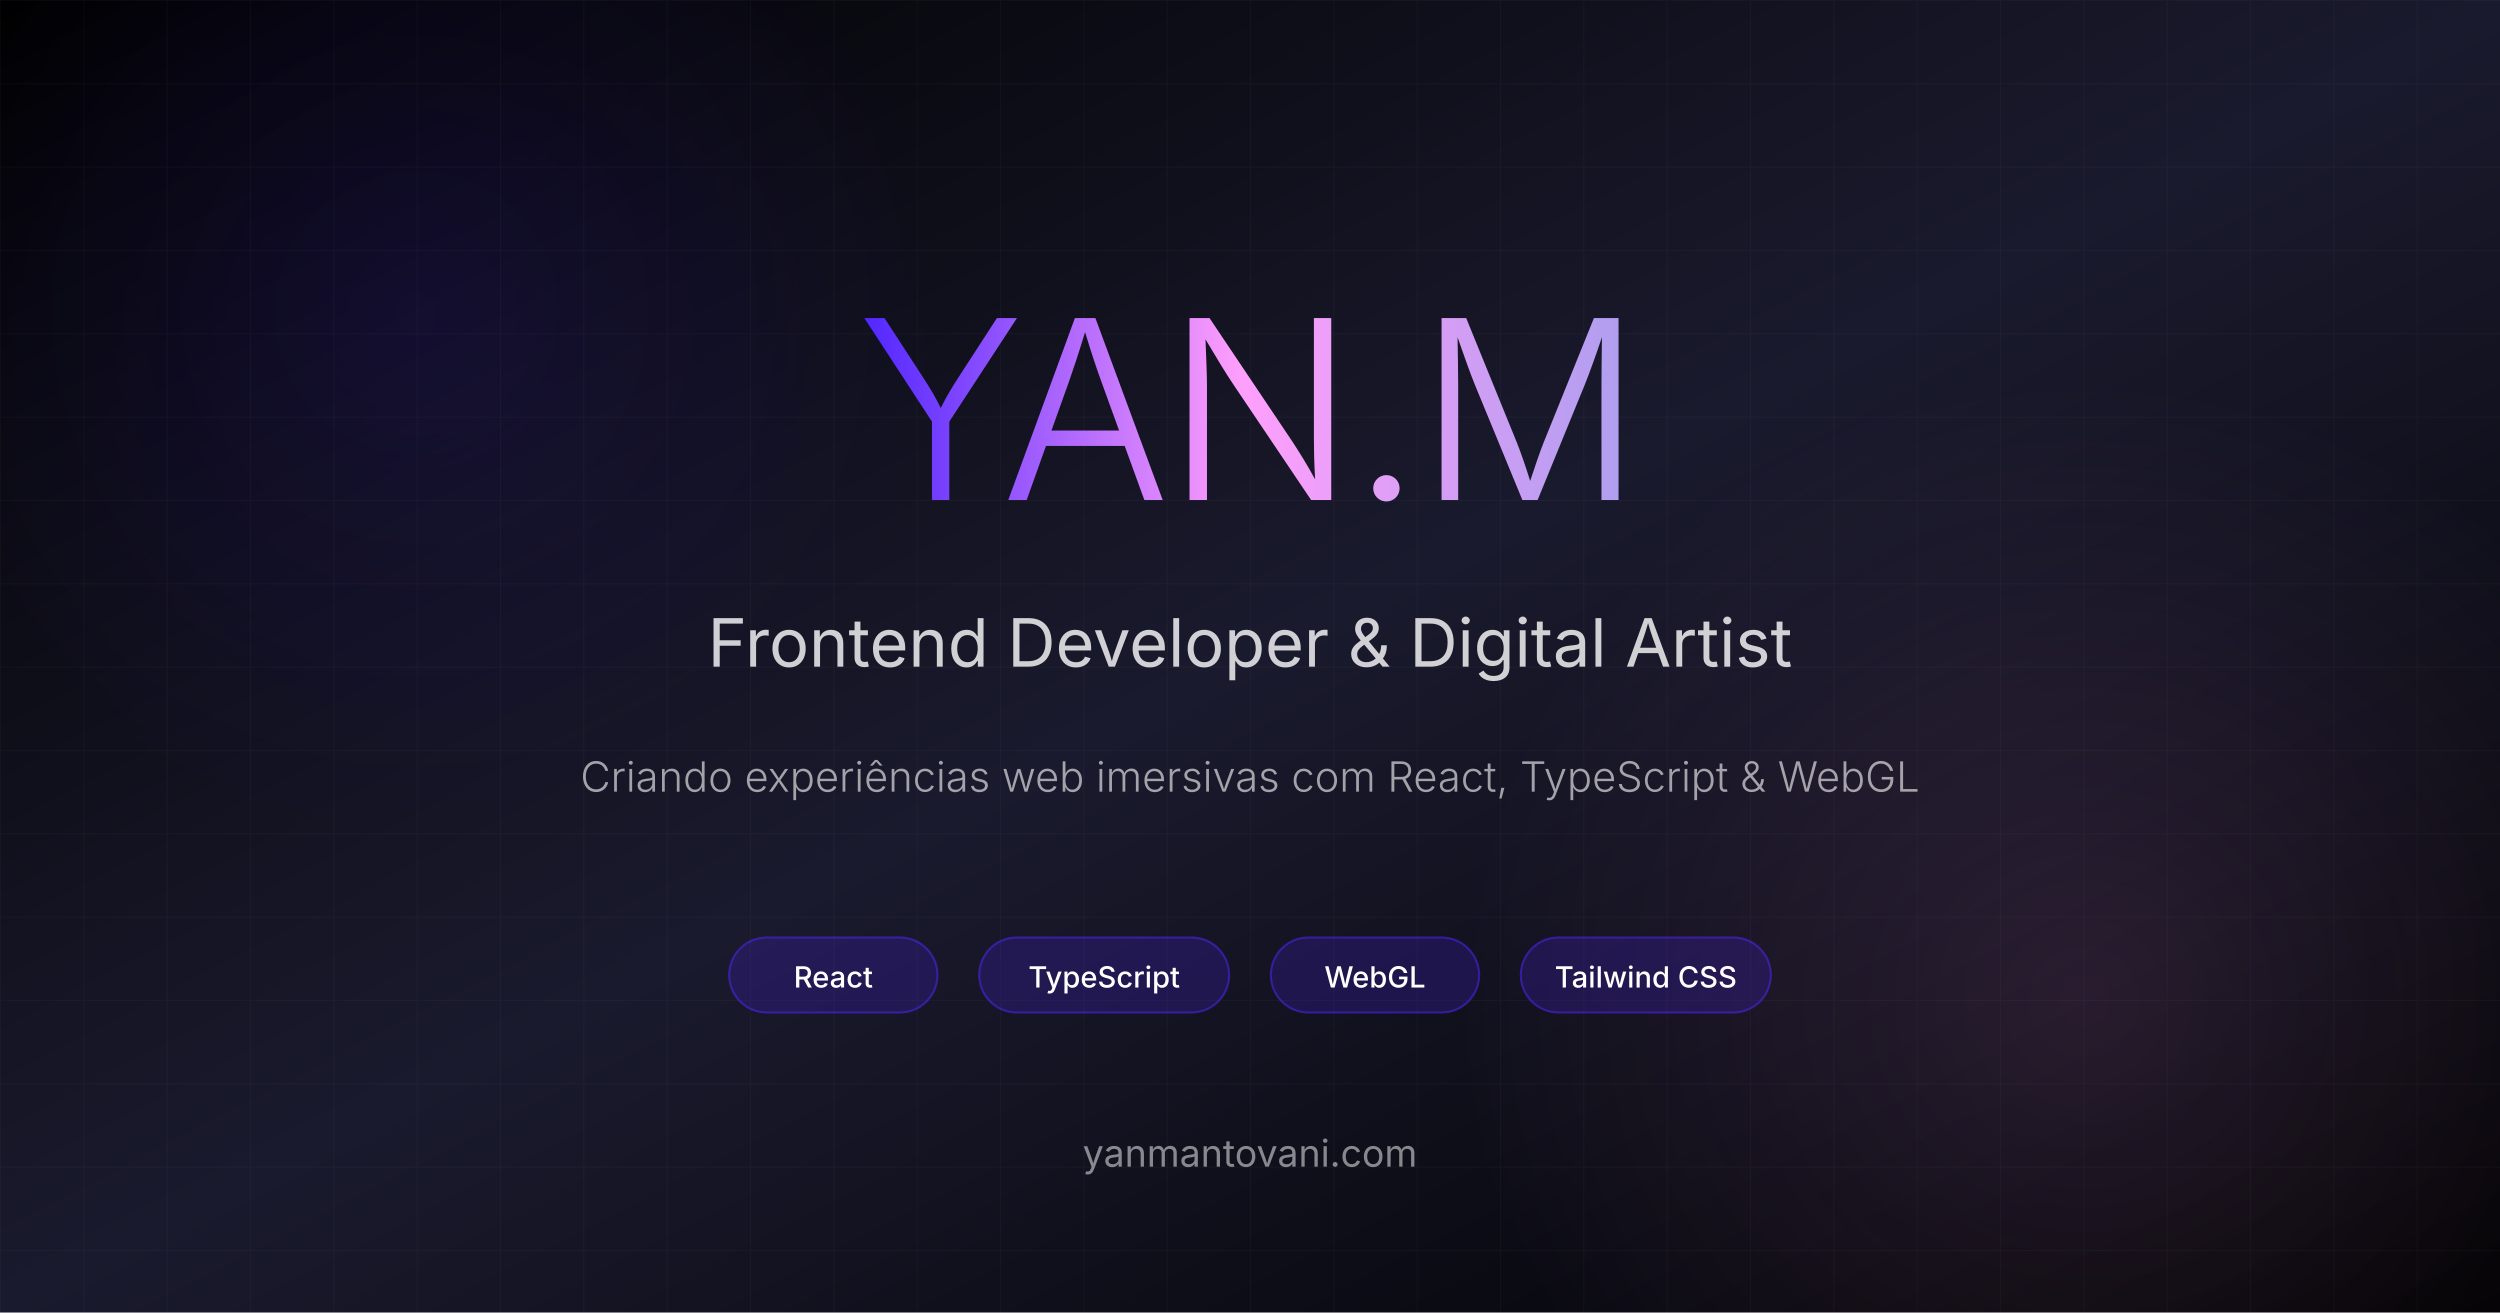
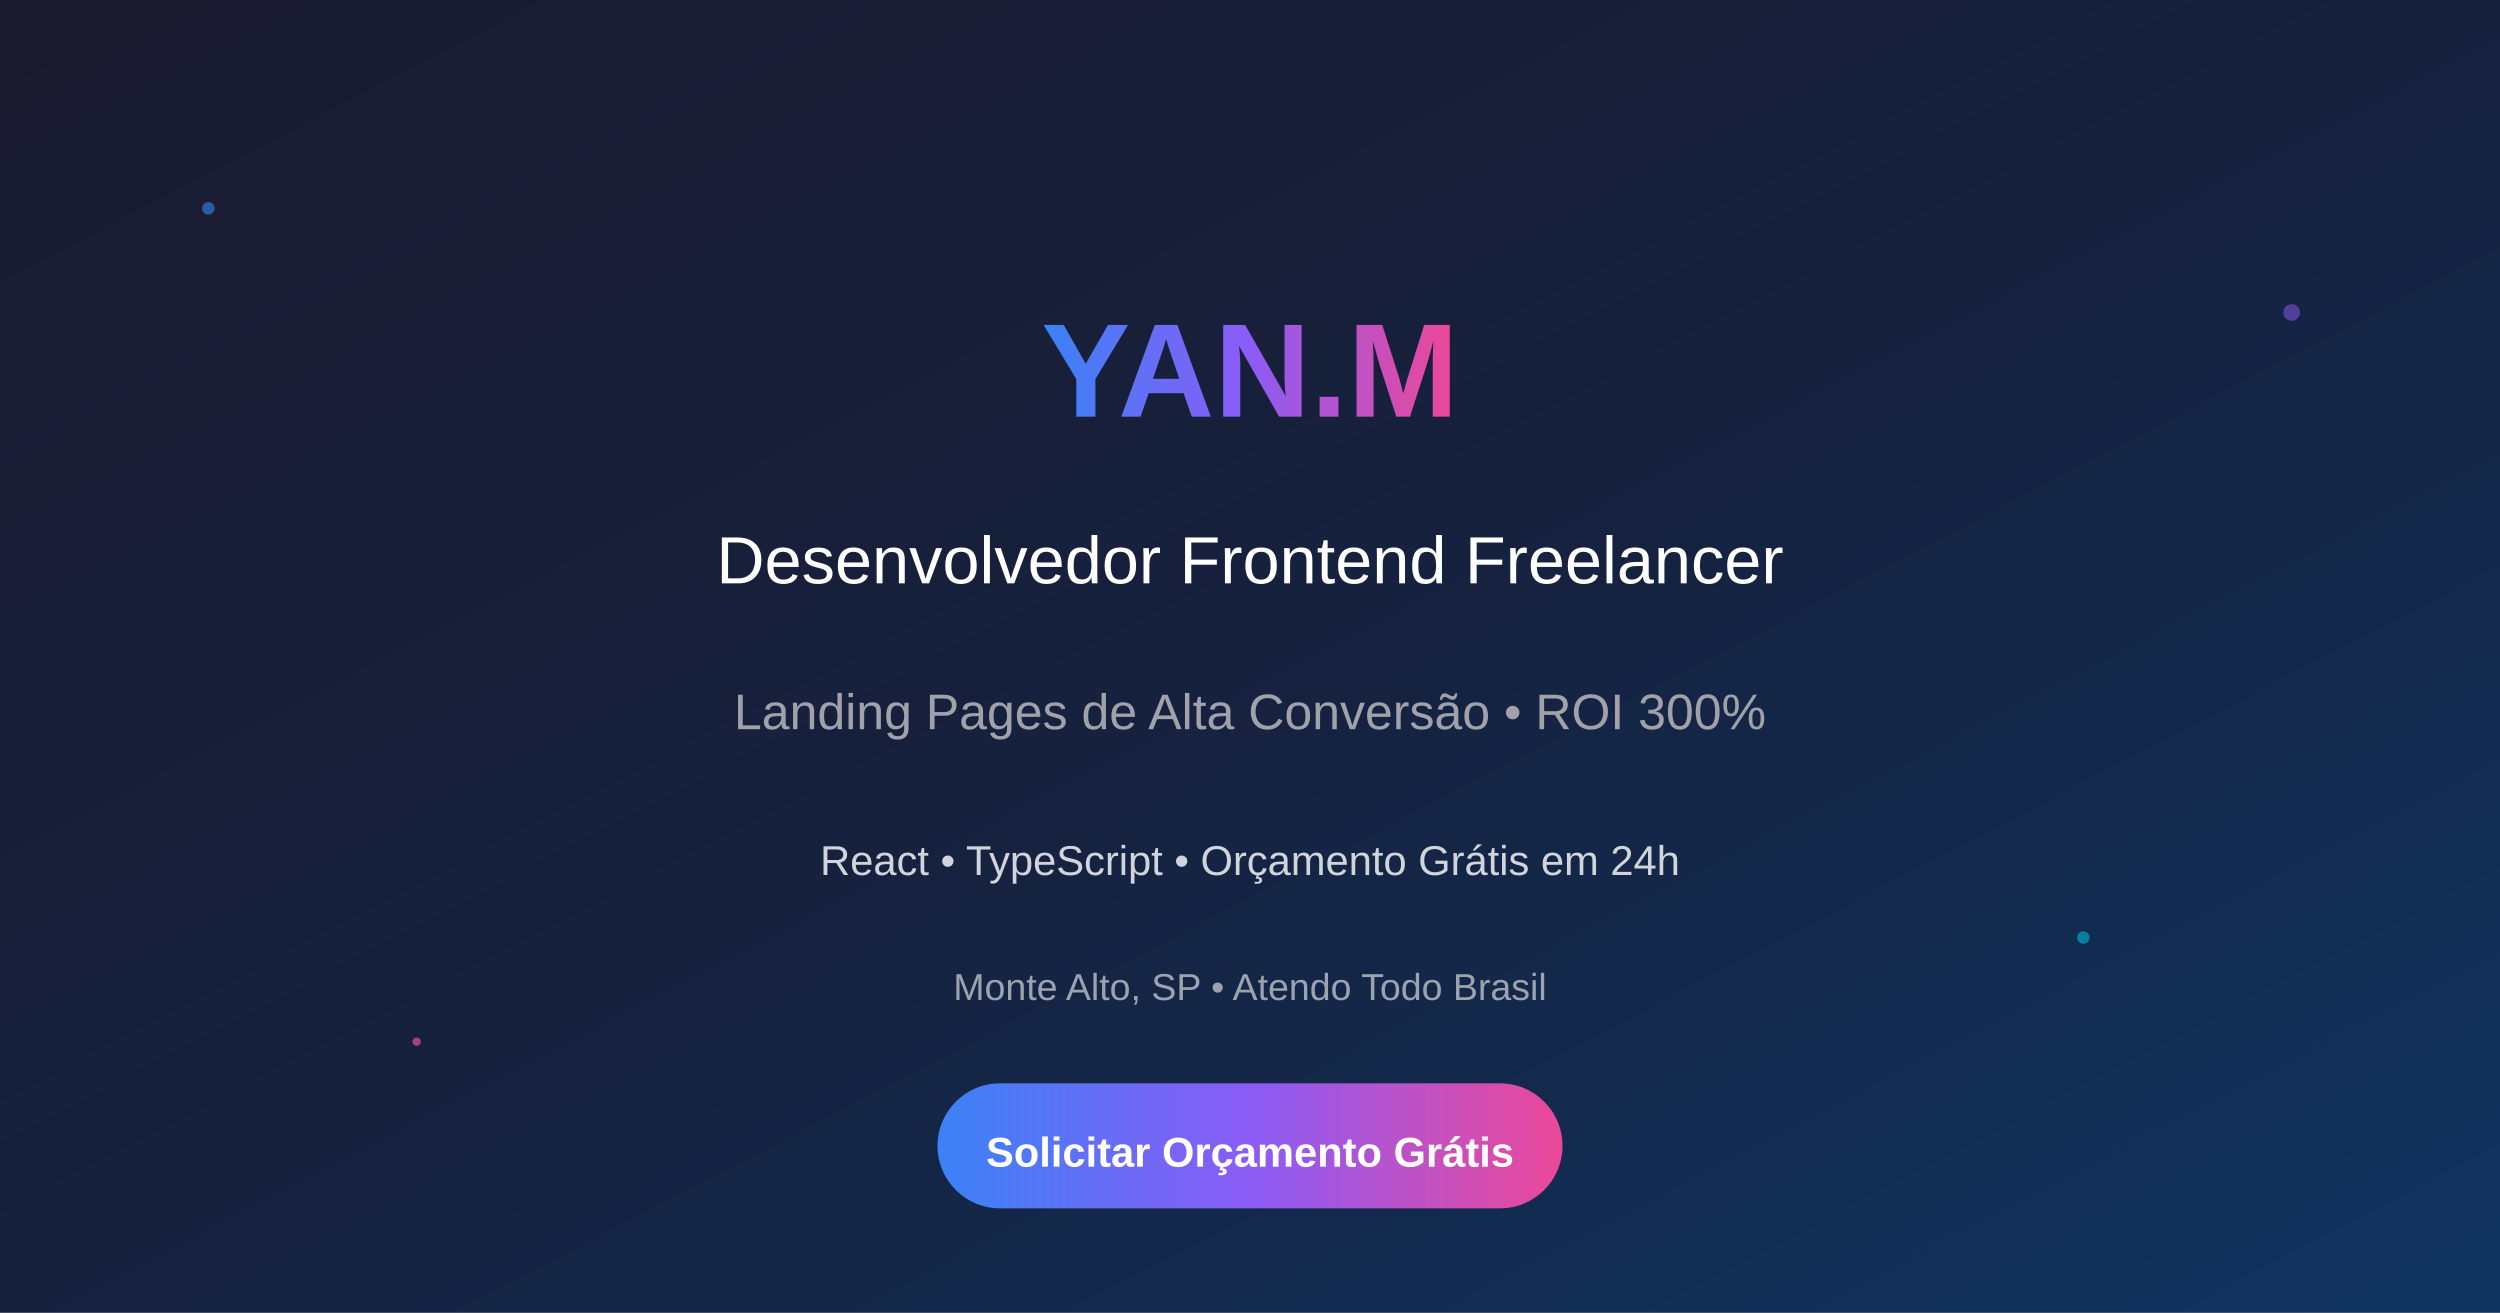
<svg xmlns="http://www.w3.org/2000/svg" width="1200" height="630" viewBox="0 0 1200 630" fill="none">
+   <rect width="1200" height="630" fill="#000000" />
  <defs>
-     <linearGradient id="bgGrad" x1="0%" y1="0%" x2="100%" y2="100%">
-       <stop offset="0%" style="stop-color:#000000;stop-opacity:1" />
-       <stop offset="50%" style="stop-color:#1a1a2e;stop-opacity:1" />
-       <stop offset="100%" style="stop-color:#000000;stop-opacity:1" />
+     <linearGradient id="bgGradient" x1="0%" y1="0%" x2="100%" y2="100%">
+       <stop offset="0%" style="stop-color:#1a1a2e;stop-opacity:1" />
+       <stop offset="50%" style="stop-color:#16213e;stop-opacity:1" />
+       <stop offset="100%" style="stop-color:#0f3460;stop-opacity:1" />
    </linearGradient>
-     <linearGradient id="textGrad" x1="0%" y1="0%" x2="100%" y2="0%">
-       <stop offset="0%" style="stop-color:#5227FF;stop-opacity:1" />
-       <stop offset="50%" style="stop-color:#FF9FFC;stop-opacity:1" />
-       <stop offset="100%" style="stop-color:#B19EEF;stop-opacity:1" />
+     <linearGradient id="textGradient" x1="0%" y1="0%" x2="100%" y2="0%">
+       <stop offset="0%" style="stop-color:#3b82f6;stop-opacity:1" />
+       <stop offset="50%" style="stop-color:#8b5cf6;stop-opacity:1" />
+       <stop offset="100%" style="stop-color:#ec4899;stop-opacity:1" />
    </linearGradient>
-     <radialGradient id="glow1">
-       <stop offset="0%" style="stop-color:#5227FF;stop-opacity:0.3" />
-       <stop offset="100%" style="stop-color:#5227FF;stop-opacity:0" />
-     </radialGradient>
-     <radialGradient id="glow2">
-       <stop offset="0%" style="stop-color:#FF9FFC;stop-opacity:0.3" />
-       <stop offset="100%" style="stop-color:#FF9FFC;stop-opacity:0" />
-     </radialGradient>
  </defs>
-   <rect width="1200" height="630" fill="url(#bgGrad)" />
-   <circle cx="200" cy="150" r="250" fill="url(#glow1)" opacity="0.4" />
-   <circle cx="1000" cy="480" r="300" fill="url(#glow2)" opacity="0.4" />
-   <pattern id="grid" width="40" height="40" patternUnits="userSpaceOnUse">
-     <path d="M 40 0 L 0 0 0 40" fill="none" stroke="rgba(255,255,255,0.03)" stroke-width="1" />
-   </pattern>
-   <rect width="1200" height="630" fill="url(#grid)" />
-   <g>
-     <text x="600" y="240" font-family="Inter, system-ui, sans-serif" font-size="120" font-weight="300" text-anchor="middle" fill="url(#textGrad)" letter-spacing="-2">
-       YAN.M
-     </text>
-     <text x="600" y="320" font-family="Inter, system-ui, sans-serif" font-size="32" font-weight="400" text-anchor="middle" fill="#FFFFFF" opacity="0.8">
-       Frontend Developer &amp; Digital Artist
-     </text>
-     <text x="600" y="380" font-family="Inter, system-ui, sans-serif" font-size="20" font-weight="300" text-anchor="middle" fill="#FFFFFF" opacity="0.6">
-       Criando experiências web imersivas com React, TypeScript &amp; WebGL
-     </text>
-     <g transform="translate(350, 450)">
-       <rect width="100" height="36" rx="18" fill="rgba(82, 39, 255, 0.2)" stroke="rgba(82, 39, 255, 0.5)" stroke-width="1" />
-       <text x="50" y="24" font-family="Inter" font-size="14" font-weight="500" text-anchor="middle" fill="#FFFFFF">React</text>
-     </g>
-     <g transform="translate(470, 450)">
-       <rect width="120" height="36" rx="18" fill="rgba(82, 39, 255, 0.2)" stroke="rgba(82, 39, 255, 0.5)" stroke-width="1" />
-       <text x="60" y="24" font-family="Inter" font-size="14" font-weight="500" text-anchor="middle" fill="#FFFFFF">TypeScript</text>
-     </g>
-     <g transform="translate(610, 450)">
-       <rect width="100" height="36" rx="18" fill="rgba(82, 39, 255, 0.2)" stroke="rgba(82, 39, 255, 0.5)" stroke-width="1" />
-       <text x="50" y="24" font-family="Inter" font-size="14" font-weight="500" text-anchor="middle" fill="#FFFFFF">WebGL</text>
-     </g>
-     <g transform="translate(730, 450)">
-       <rect width="120" height="36" rx="18" fill="rgba(82, 39, 255, 0.2)" stroke="rgba(82, 39, 255, 0.5)" stroke-width="1" />
-       <text x="60" y="24" font-family="Inter" font-size="14" font-weight="500" text-anchor="middle" fill="#FFFFFF">Tailwind CSS</text>
-     </g>
-     <text x="600" y="560" font-family="Inter" font-size="18" font-weight="400" text-anchor="middle" fill="#FFFFFF" opacity="0.5">
-       yanmantovani.com
-     </text>
-   </g>
+   <rect width="1200" height="630" fill="url(#bgGradient)" />
+   <circle cx="100" cy="100" r="3" fill="#3b82f6" opacity="0.6" />
+   <circle cx="1100" cy="150" r="4" fill="#8b5cf6" opacity="0.5" />
+   <circle cx="200" cy="500" r="2" fill="#ec4899" opacity="0.7" />
+   <circle cx="1000" cy="450" r="3" fill="#06b6d4" opacity="0.6" />
+   <text x="600" y="200" text-anchor="middle" fill="url(#textGradient)" font-family="Arial, sans-serif" font-size="64" font-weight="bold">
+     YAN.M
+   </text>
+   <text x="600" y="280" text-anchor="middle" fill="#ffffff" font-family="Arial, sans-serif" font-size="32" font-weight="300">
+     Desenvolvedor Frontend Freelancer
+   </text>
+   <text x="600" y="350" text-anchor="middle" fill="#a1a1aa" font-family="Arial, sans-serif" font-size="24">
+     Landing Pages de Alta Conversão • ROI 300%
+   </text>
+   <text x="600" y="420" text-anchor="middle" fill="#d1d5db" font-family="Arial, sans-serif" font-size="20">
+     React • TypeScript • Orçamento Grátis em 24h
+   </text>
+   <text x="600" y="480" text-anchor="middle" fill="#9ca3af" font-family="Arial, sans-serif" font-size="18">
+     Monte Alto, SP • Atendo Todo Brasil
+   </text>
+   <rect x="450" y="520" width="300" height="60" rx="30" fill="url(#textGradient)" />
+   <text x="600" y="560" text-anchor="middle" fill="#ffffff" font-family="Arial, sans-serif" font-size="20" font-weight="bold">
+     Solicitar Orçamento Grátis
+   </text>
</svg>
